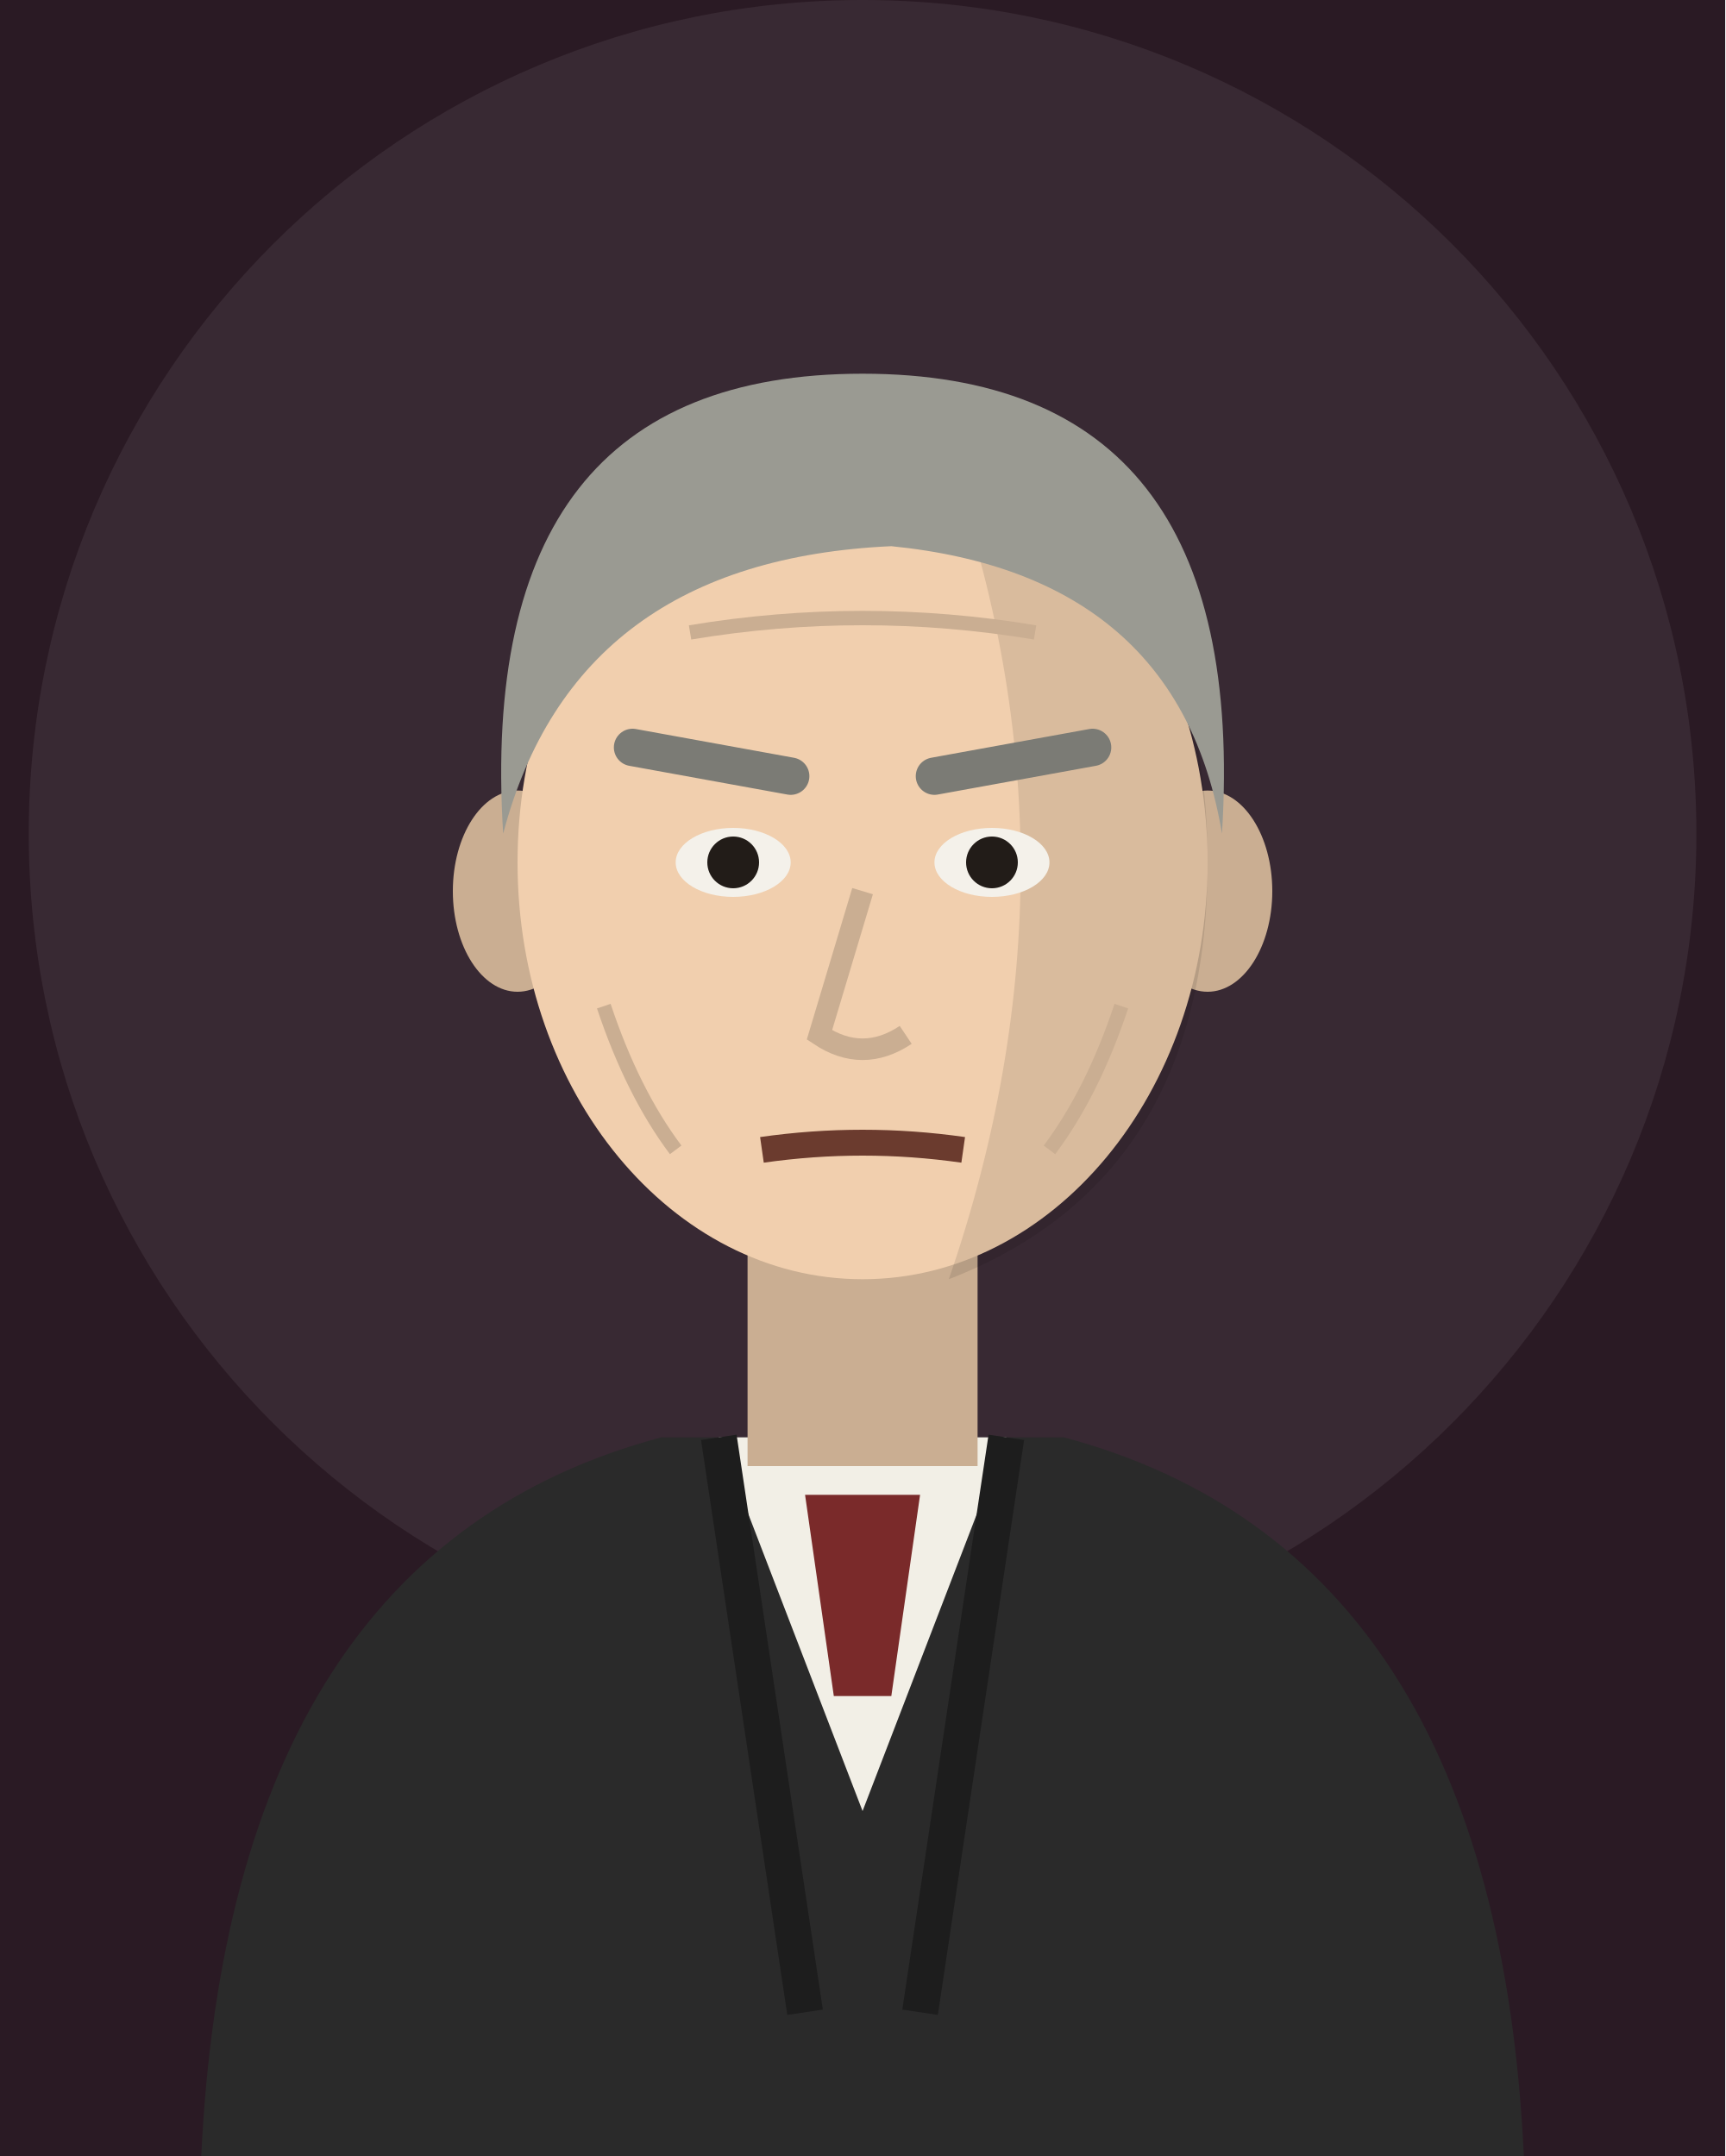
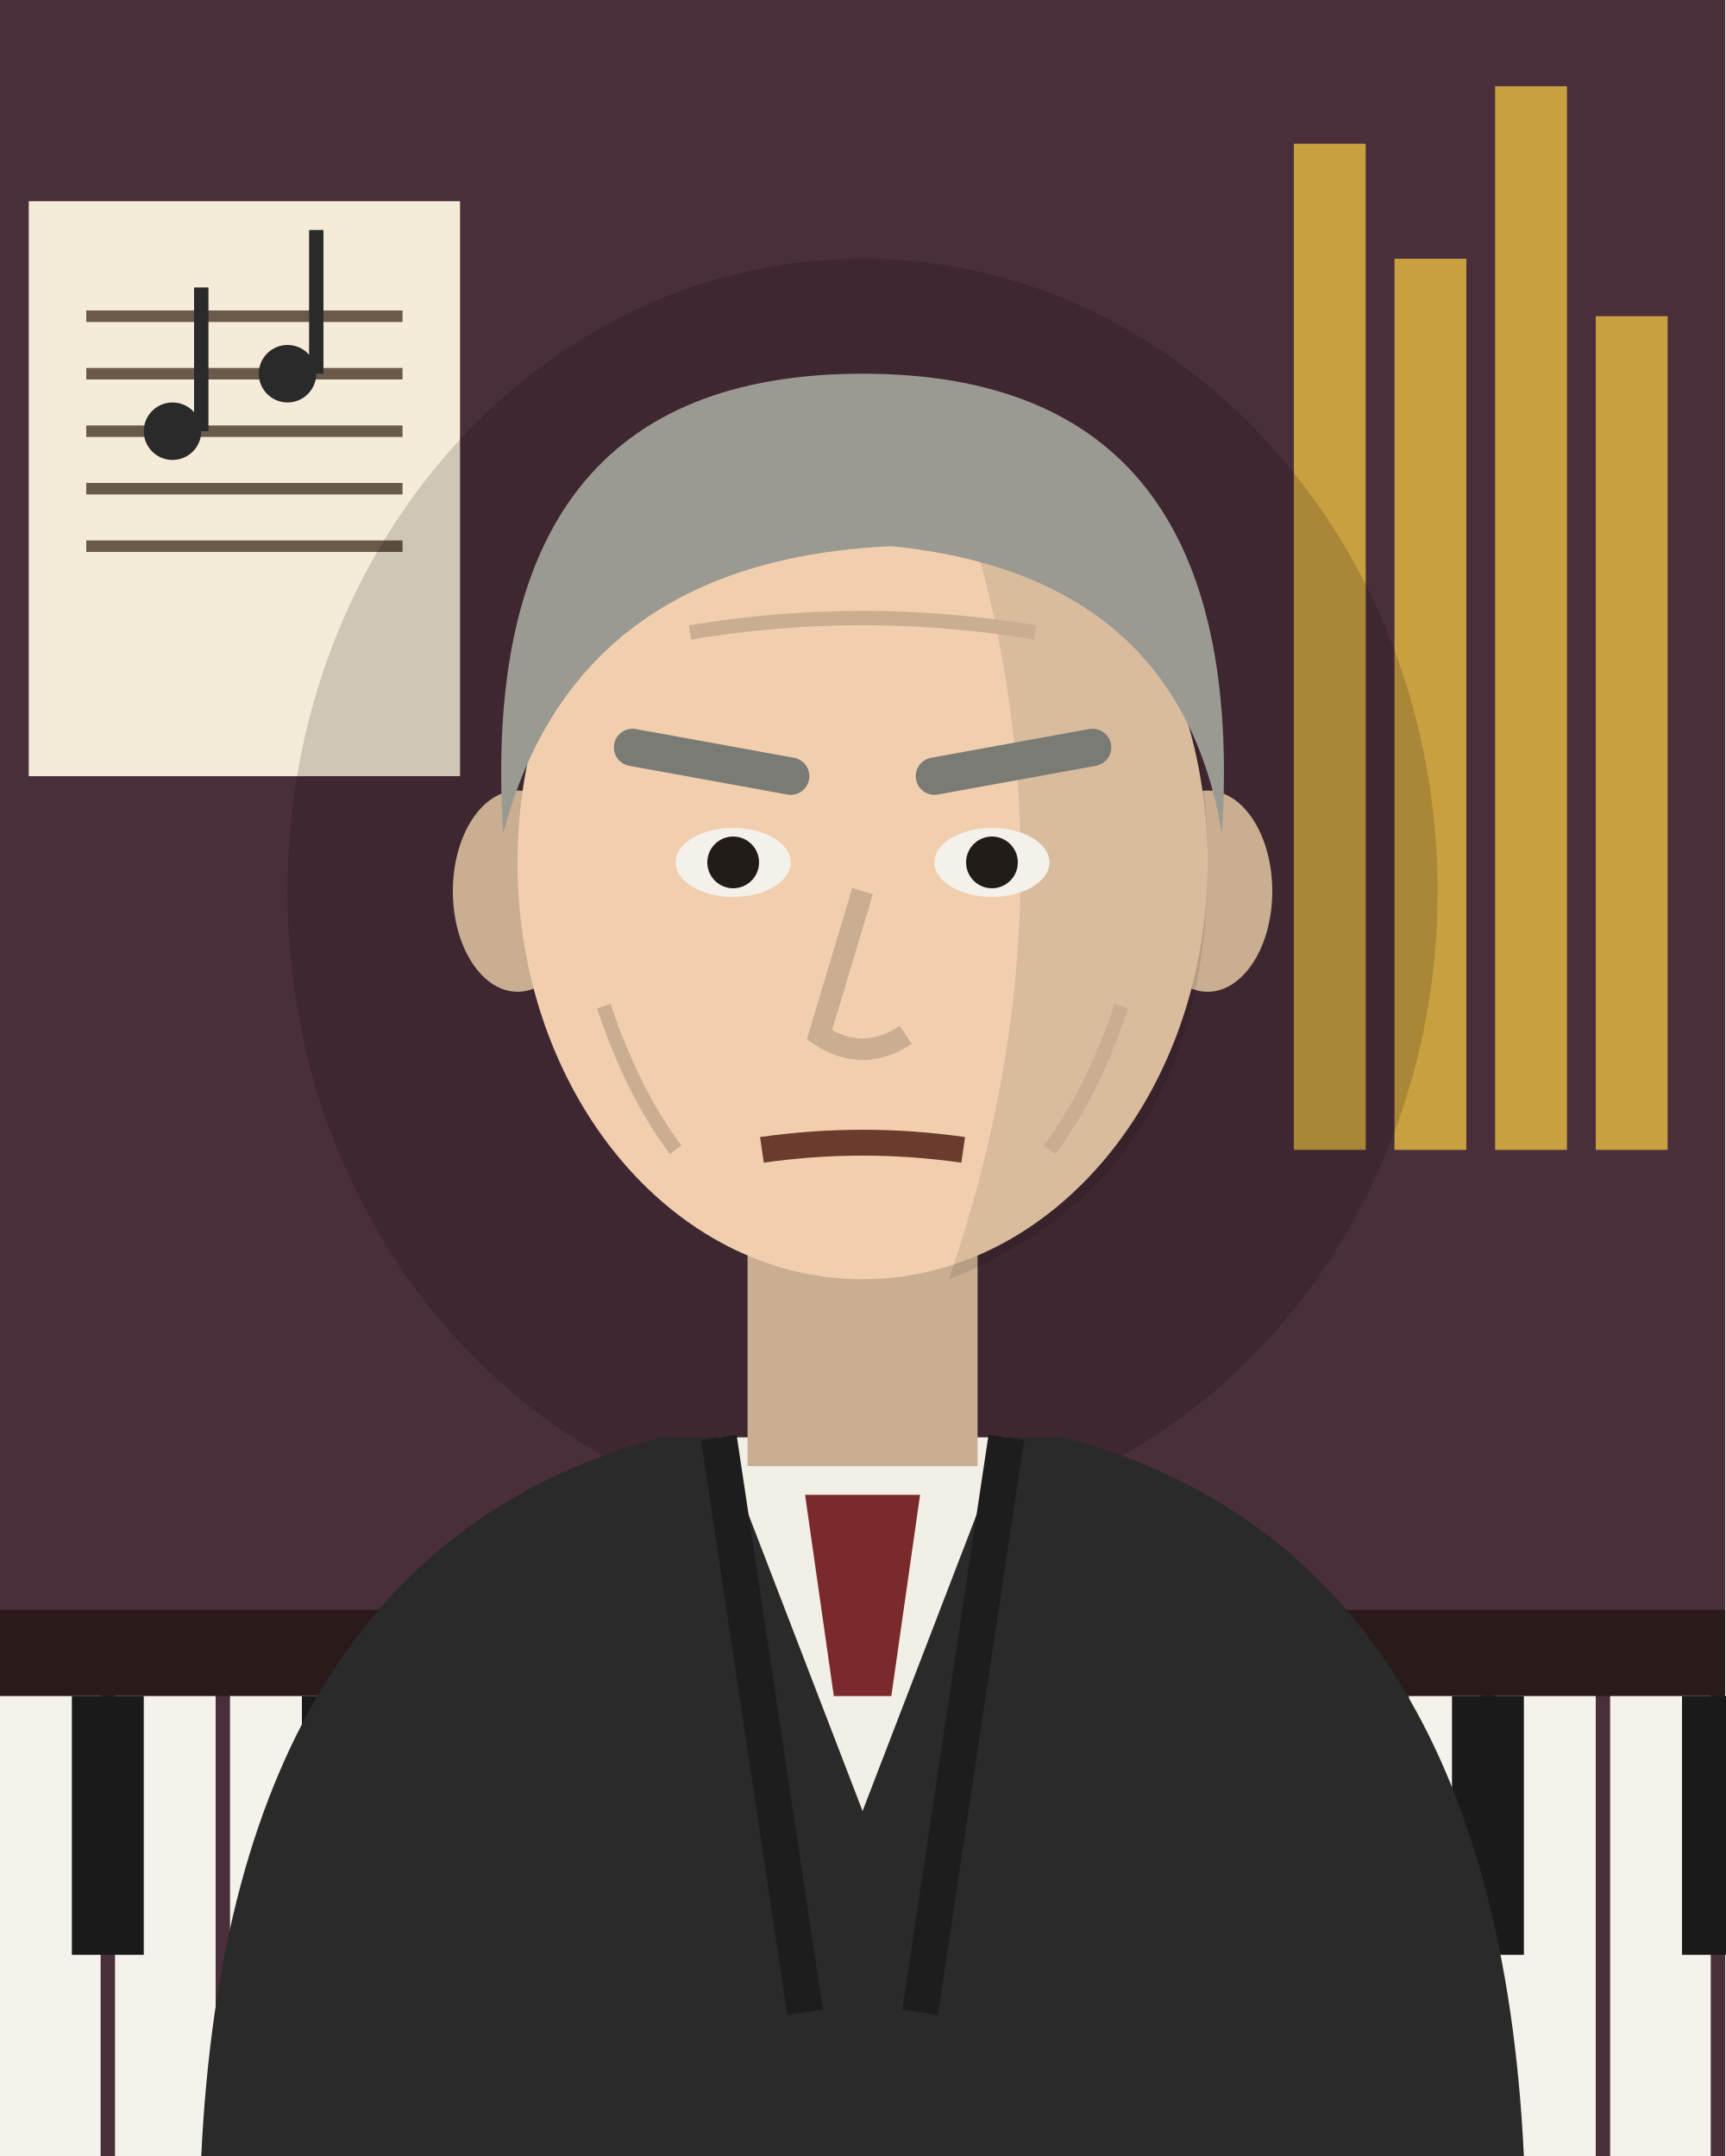
<svg xmlns="http://www.w3.org/2000/svg" viewBox="0 0 120 150" role="img" aria-label="Leopold Wagner">
  <style>.fx{transform-box:fill-box;transform-origin:center}.tw{animation:tw 3s ease-in-out infinite}.pu{animation:pu 4s ease-in-out infinite}@keyframes tw{50%{opacity:.25}}@keyframes pu{50%{opacity:.55}}@keyframes spin{to{transform:rotate(360deg)}}@media (prefers-reduced-motion:reduce){*{animation:none!important}}</style>
-   <rect width="120" height="150" fill="#2a1a24" />
-   <circle cx="60" cy="58" r="58" fill="#fff" opacity=".07" />
+   <rect width="120" height="150" fill="#4a2e3a" />
+   <rect x="2" y="14" width="30" height="40" fill="#f4ecd8" />
+   <path d="M6 22 H28 M6 26 H28 M6 30 H28 M6 34 H28 M6 38 H28" stroke="#6a5a4a" stroke-width=".8" />
+   <circle cx="12" cy="30" r="2" fill="#2a2a2a" />
+   <circle cx="20" cy="26" r="2" fill="#2a2a2a" />
+   <path d="M14 30 V20 M22 26 V16" stroke="#2a2a2a" stroke-width="1" />
+   <g fill="#c8a040">
+     <rect x="90" y="10" width="5" height="70" />
+     <rect x="97" y="18" width="5" height="62" />
+     <rect x="104" y="6" width="5" height="74" />
+     <rect x="111" y="22" width="5" height="58" />
+   </g>
+   <rect x="0" y="112" width="120" height="6" fill="#2a1a1a" />
+   <rect x="0" y="118" width="7" height="32" fill="#f4f2ea" />
+   <rect x="8" y="118" width="7" height="32" fill="#f4f2ea" />
+   <rect x="16" y="118" width="7" height="32" fill="#f4f2ea" />
+   <rect x="24" y="118" width="7" height="32" fill="#f4f2ea" />
+   <rect x="32" y="118" width="7" height="32" fill="#f4f2ea" />
+   <rect x="40" y="118" width="7" height="32" fill="#f4f2ea" />
+   <rect x="48" y="118" width="7" height="32" fill="#f4f2ea" />
+   <rect x="56" y="118" width="7" height="32" fill="#f4f2ea" />
+   <rect x="64" y="118" width="7" height="32" fill="#f4f2ea" />
+   <rect x="72" y="118" width="7" height="32" fill="#f4f2ea" />
+   <rect x="80" y="118" width="7" height="32" fill="#f4f2ea" />
+   <rect x="88" y="118" width="7" height="32" fill="#f4f2ea" />
+   <rect x="96" y="118" width="7" height="32" fill="#f4f2ea" />
+   <rect x="104" y="118" width="7" height="32" fill="#f4f2ea" />
+   <rect x="112" y="118" width="7" height="32" fill="#f4f2ea" />
+   <rect x="5" y="118" width="5" height="18" fill="#1a1a1a" />
+   <rect x="21" y="118" width="5" height="18" fill="#1a1a1a" />
+   <rect x="29" y="118" width="5" height="18" fill="#1a1a1a" />
+   <rect x="45" y="118" width="5" height="18" fill="#1a1a1a" />
+   <rect x="53" y="118" width="5" height="18" fill="#1a1a1a" />
+   <rect x="69" y="118" width="5" height="18" fill="#1a1a1a" />
+   <rect x="77" y="118" width="5" height="18" fill="#1a1a1a" />
+   <rect x="93" y="118" width="5" height="18" fill="#1a1a1a" />
+   <rect x="101" y="118" width="5" height="18" fill="#1a1a1a" />
+   <rect x="117" y="118" width="5" height="18" fill="#1a1a1a" />
+   <ellipse cx="60" cy="62" rx="40" ry="44" fill="#000" opacity=".16" />
  <path d="M14 150 Q16 108 46 100 H74 Q104 108 106 150Z" fill="#2a2a2a" />
  <path d="M50 100 L60 126 L70 100Z" fill="#f2efe6" />
  <path d="M56 104 L64 104 L62 118 L58 118Z" fill="#7a2a2a" />
  <path d="M50 100 L56 140 M70 100 L64 140" stroke="#1d1d1d" stroke-width="2.5" />
  <rect x="52" y="86" width="16" height="16" fill="#caae92" />
  <ellipse cx="36" cy="62" rx="4.5" ry="7" fill="#caae92" />
  <ellipse cx="84" cy="62" rx="4.5" ry="7" fill="#caae92" />
  <ellipse cx="60" cy="60" rx="24" ry="29" fill="#f1cfae" />
  <path d="M66 32 Q84 38 84 60 Q84 82 66 89 Q76 60 66 32Z" fill="#000" opacity=".1" />
  <path d="M35 58 Q33 26 60 26 Q87 26 85 58 Q82 40 62 38 Q40 39 35 58Z" fill="#9a9a92" />
  <path d="M48 44 Q60 42 72 44 M42 70 Q44 76 47 80 M78 70 Q76 76 73 80" stroke="#caae92" stroke-width="1" fill="none" />
  <path d="M44 52 L55 54 M65 54 L76 52" stroke="#7b7b75" stroke-width="2.6" stroke-linecap="round" />
  <ellipse cx="51" cy="60" rx="4" ry="2.4" fill="#f4f1ea" />
  <circle cx="51" cy="60" r="1.8" fill="#221c18" />
  <ellipse cx="69" cy="60" rx="4" ry="2.4" fill="#f4f1ea" />
  <circle cx="69" cy="60" r="1.8" fill="#221c18" />
  <path d="M60 62 L57 72 Q60 74 63 72" fill="none" stroke="#caae92" stroke-width="1.5" />
  <path d="M53 80 Q60 79 67 80" stroke="#6b3b2e" stroke-width="1.8" fill="none" />
</svg>
